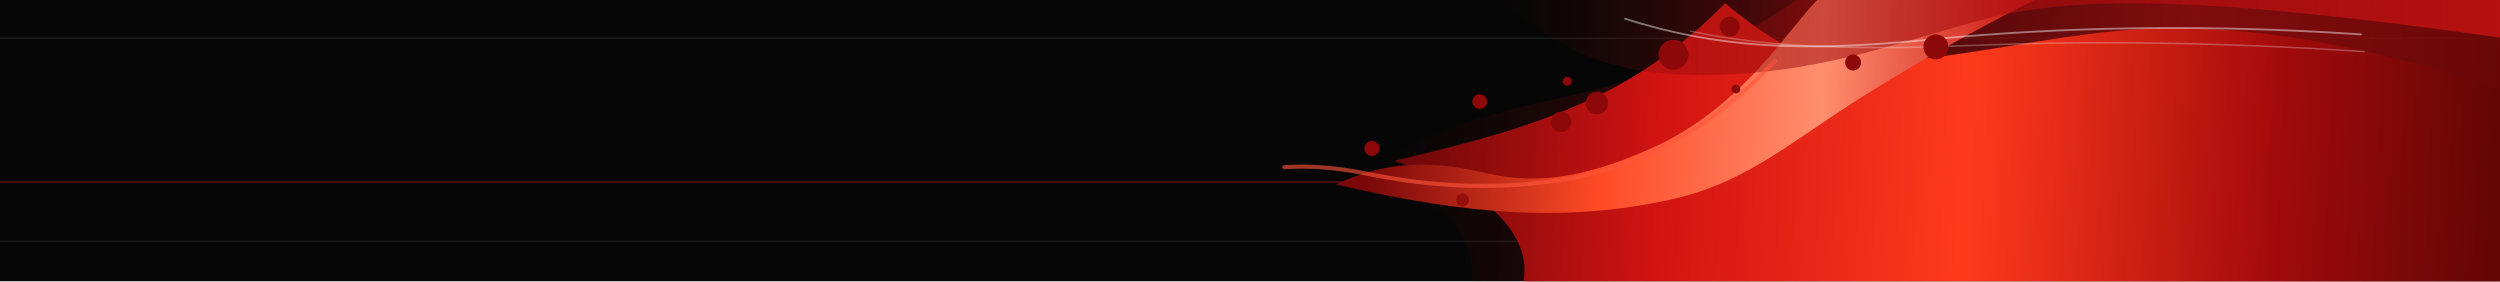
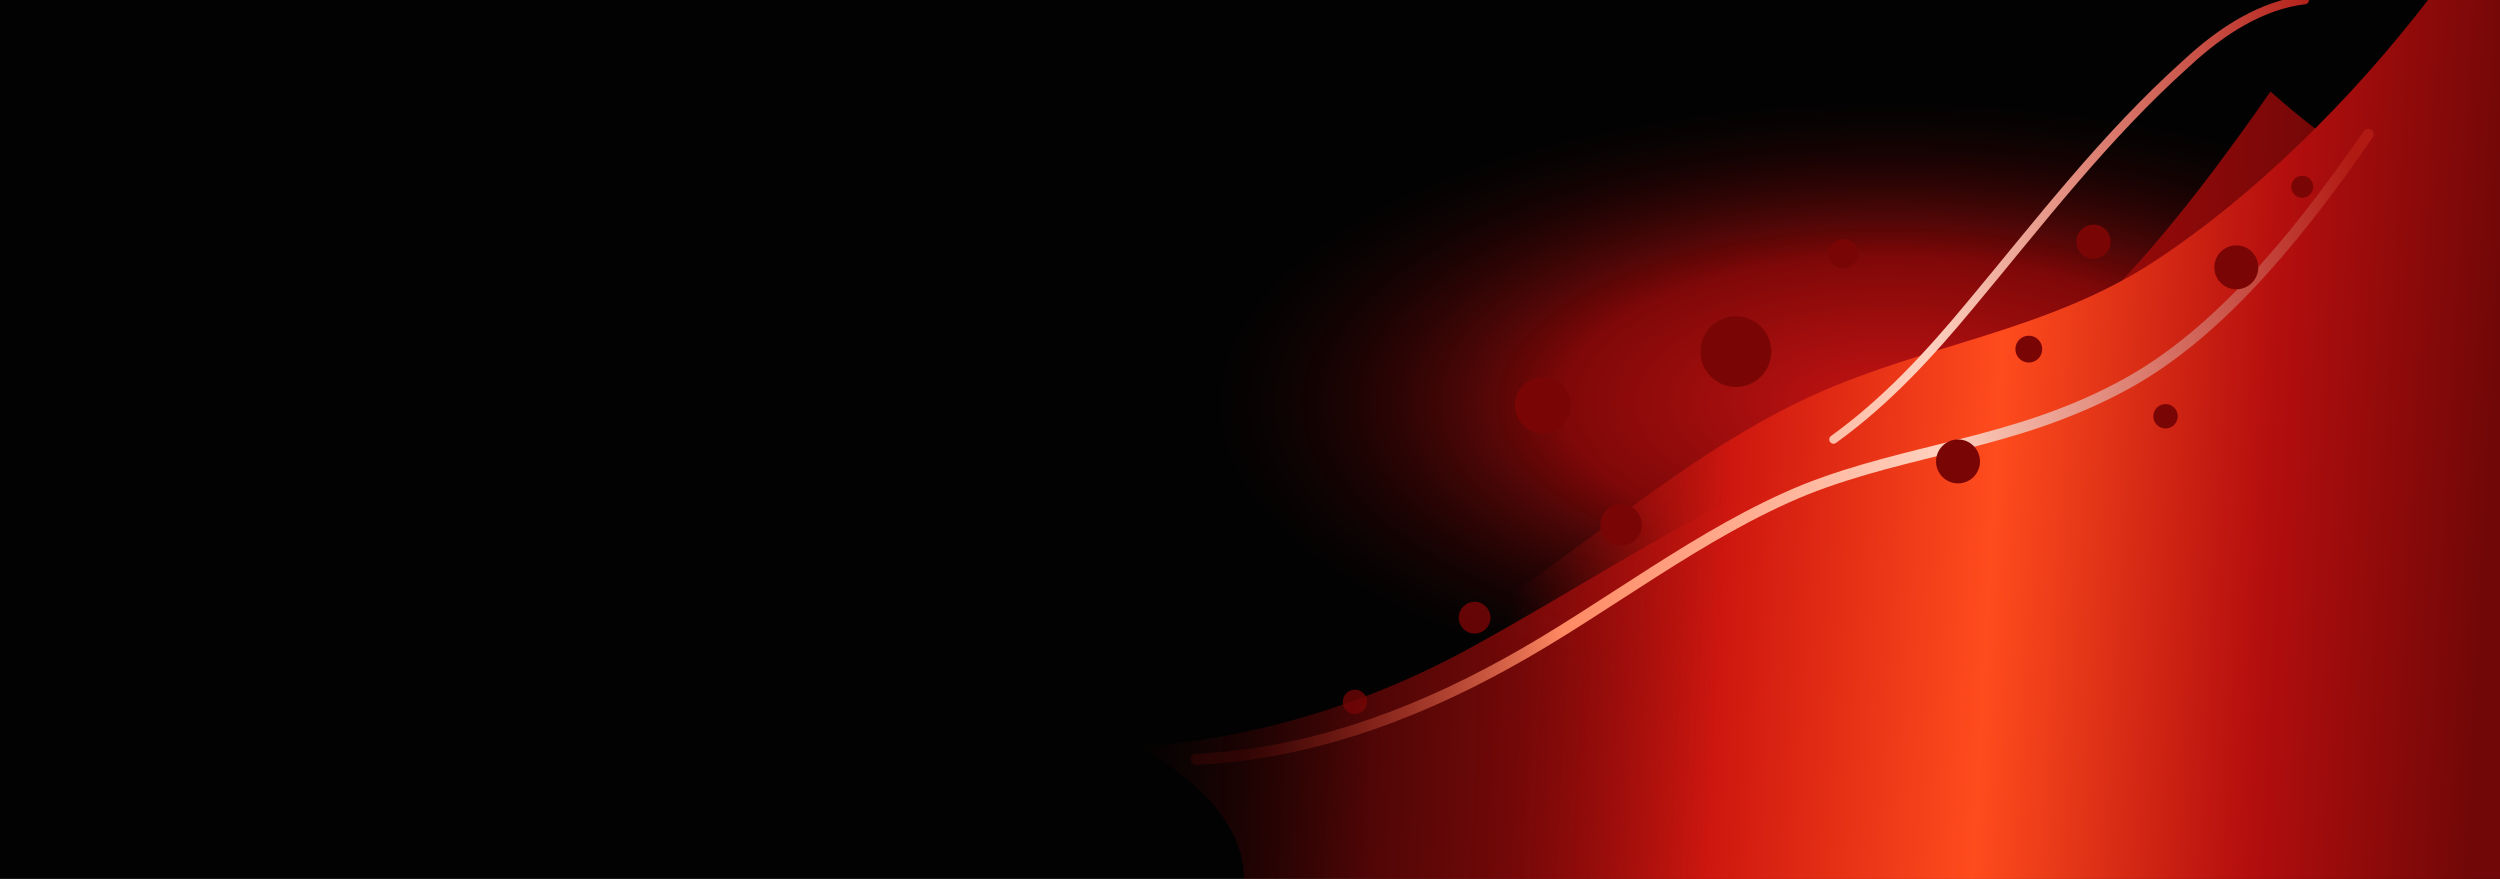
- <svg xmlns="http://www.w3.org/2000/svg" width="1600" height="180" viewBox="0 0 1600 180" fill="none">
-   <rect width="1600" height="180" fill="#060606" />
-   <rect x="0" y="24" width="1600" height="1" fill="rgba(255,255,255,0.08)" />
-   <rect x="0" y="154" width="1600" height="1" fill="rgba(255,255,255,0.08)" />
-   <rect x="0" y="116" width="1600" height="1" fill="rgba(255,32,32,0.32)" />
-   <path d="M878 109C914 83 954 72 1006 61C1072 46 1119 21 1150 0H1600V180H942C943 154 934 136 878 109Z" fill="url(#wash)" />
-   <path d="M892 103C938 92 979 82 1019 63C1050 49 1081 26 1104 2C1139 31 1163 43 1202 40C1270 36 1327 18 1392 18C1457 18 1528 33 1600 57V180H975C980 155 959 122 892 103Z" fill="url(#wave)" />
-   <path d="M855 118C889 102 918 103 952 111C986 119 1020 112 1061 93C1116 67 1145 18 1163 0H1302C1262 20 1220 44 1187 65C1142 94 1115 118 1068 128C1003 142 940 138 855 118Z" fill="url(#crest)" />
-   <path d="M960 0C999 32 1028 47 1084 48C1161 49 1214 27 1271 12C1340 -6 1441 2 1600 24V0H960Z" fill="url(#topGlow)" opacity="0.85" />
-   <path d="M822 107C838 106 854 107 874 111C918 120 961 122 1006 114C1057 104 1098 79 1136 39" stroke="rgba(255,84,59,0.62)" stroke-width="2.6" stroke-linecap="round" />
-   <path d="M1040 12C1100 31 1154 33 1228 26C1297 19 1392 14 1511 22" stroke="rgba(255,255,255,0.44)" stroke-width="1.2" stroke-linecap="round" />
-   <path d="M1082 20C1134 31 1191 32 1265 29C1339 26 1420 27 1513 33" stroke="rgba(255,255,255,0.26)" stroke-width="1" stroke-linecap="round" />
-   <circle cx="947" cy="65" r="4.7" fill="url(#bubble)" />
-   <circle cx="999" cy="78" r="6.5" fill="url(#bubble)" />
-   <circle cx="1022" cy="66" r="7.2" fill="url(#bubble)" />
-   <circle cx="1071" cy="35" r="9.6" fill="url(#bubble)" />
-   <circle cx="1107" cy="17" r="6.4" fill="url(#bubble)" />
-   <circle cx="1186" cy="40" r="5.1" fill="url(#bubble)" />
-   <circle cx="1239" cy="30" r="8" fill="url(#bubble)" />
-   <circle cx="1111" cy="57" r="2.8" fill="url(#bubble)" />
-   <circle cx="1003" cy="52" r="2.9" fill="url(#bubble)" />
-   <circle cx="878" cy="95" r="4.8" fill="url(#bubble)" />
-   <circle cx="936" cy="128" r="4.1" fill="url(#bubble)" opacity="0.75" />
+ <svg xmlns="http://www.w3.org/2000/svg" width="2048" height="720" viewBox="0 0 2048 720" fill="none">
+   <rect width="2048" height="720" fill="#020202" />
+   <ellipse cx="1548" cy="330" rx="560" ry="250" fill="url(#redGlow)" opacity="0.92" />
+   <path d="M934 612C1014 606 1109 583 1204 531C1288 485 1365 434 1456 390C1528 356 1602 335 1667 292C1732 249 1800 161 1860 75C1914 123 1967 158 2048 174V720H1019C1019 682 992 646 934 612Z" fill="url(#splashBase)" />
+   <path d="M1045 590C1121 555 1198 515 1266 467C1337 416 1405 360 1487 323C1578 282 1678 271 1765 214C1846 161 1926 82 1989 0H2048V720H1107C1098 682 1076 634 1045 590Z" fill="url(#splashHighlight)" />
+   <path d="M980 622C1067 618 1152 589 1235 543C1315 499 1393 436 1479 401C1565 367 1650 364 1739 316C1810 278 1874 206 1940 110" stroke="url(#rimLight)" stroke-width="9" stroke-linecap="round" />
+   <path d="M1502 360C1545 329 1580 291 1614 250C1670 183 1724 112 1791 52C1821 24 1854 4 1888 0" stroke="url(#rimLight)" stroke-width="7" stroke-linecap="round" />
+   <circle cx="1264" cy="332" r="23" fill="url(#bubble)" />
+   <circle cx="1328" cy="430" r="17" fill="url(#bubble)" />
+   <circle cx="1422" cy="288" r="29" fill="url(#bubble)" />
+   <circle cx="1510" cy="208" r="12" fill="url(#bubble)" />
+   <circle cx="1604" cy="378" r="18" fill="url(#bubble)" />
+   <circle cx="1662" cy="286" r="11" fill="url(#bubble)" />
+   <circle cx="1715" cy="198" r="14" fill="url(#bubble)" />
+   <circle cx="1774" cy="341" r="10" fill="url(#bubble)" />
+   <circle cx="1832" cy="219" r="18" fill="url(#bubble)" />
+   <circle cx="1886" cy="153" r="9" fill="url(#bubble)" />
+   <circle cx="1208" cy="506" r="13" fill="url(#bubble)" opacity="0.82" />
+   <circle cx="1110" cy="575" r="10" fill="url(#bubble)" opacity="0.72" />
  <defs>
-     <linearGradient id="wash" x1="876" y1="66" x2="1600" y2="112" gradientUnits="userSpaceOnUse">
-       <stop stop-color="#320506" stop-opacity="0" />
-       <stop offset="0.28" stop-color="#71090B" stop-opacity="0.45" />
-       <stop offset="0.72" stop-color="#A70E10" stop-opacity="0.76" />
-       <stop offset="1" stop-color="#6F0707" stop-opacity="0.92" />
+     <radialGradient id="redGlow" cx="0" cy="0" r="1" gradientUnits="userSpaceOnUse" gradientTransform="translate(1548 330) rotate(180) scale(560 250)">
+       <stop offset="0" stop-color="#D51414" />
+       <stop offset="0.48" stop-color="#8A0909" />
+       <stop offset="1" stop-color="#220303" stop-opacity="0" />
+     </radialGradient>
+     <linearGradient id="splashBase" x1="934" y1="390" x2="2048" y2="438" gradientUnits="userSpaceOnUse">
+       <stop offset="0" stop-color="#3A0404" stop-opacity="0" />
+       <stop offset="0.18" stop-color="#780707" stop-opacity="0.66" />
+       <stop offset="0.46" stop-color="#BE100F" />
+       <stop offset="0.75" stop-color="#8E0909" />
+       <stop offset="1" stop-color="#530505" />
    </linearGradient>
-     <linearGradient id="wave" x1="892" y1="73" x2="1600" y2="103" gradientUnits="userSpaceOnUse">
-       <stop stop-color="#6A0708" />
-       <stop offset="0.24" stop-color="#D11312" />
-       <stop offset="0.52" stop-color="#FF3A1C" />
-       <stop offset="0.8" stop-color="#A20A0B" />
-       <stop offset="1" stop-color="#620606" />
+     <linearGradient id="splashHighlight" x1="1250" y1="248" x2="2048" y2="292" gradientUnits="userSpaceOnUse">
+       <stop offset="0" stop-color="#7B0808" stop-opacity="0" />
+       <stop offset="0.22" stop-color="#CE170F" />
+       <stop offset="0.49" stop-color="#FF4C1D" />
+       <stop offset="0.77" stop-color="#B40E0E" />
+       <stop offset="1" stop-color="#710707" />
    </linearGradient>
-     <linearGradient id="crest" x1="876" y1="67" x2="1302" y2="80" gradientUnits="userSpaceOnUse">
-       <stop stop-color="#7A0809" />
-       <stop offset="0.35" stop-color="#FF4B26" />
-       <stop offset="0.68" stop-color="#FF8E6E" />
-       <stop offset="1" stop-color="#C81010" />
-     </linearGradient>
-     <linearGradient id="topGlow" x1="960" y1="18" x2="1600" y2="18" gradientUnits="userSpaceOnUse">
-       <stop stop-color="#4D0506" stop-opacity="0" />
-       <stop offset="0.3" stop-color="#9E0D0E" stop-opacity="0.62" />
-       <stop offset="1" stop-color="#C91212" stop-opacity="0.94" />
+     <linearGradient id="rimLight" x1="980" y1="359" x2="1940" y2="206" gradientUnits="userSpaceOnUse">
+       <stop offset="0" stop-color="#8A120C" stop-opacity="0.18" />
+       <stop offset="0.28" stop-color="#FF8A64" />
+       <stop offset="0.62" stop-color="#FFD1BF" />
+       <stop offset="1" stop-color="#B11A13" />
    </linearGradient>
    <radialGradient id="bubble" cx="0" cy="0" r="1" gradientUnits="userSpaceOnUse" gradientTransform="translate(0 0) scale(1)">
-       <stop stop-color="#FFF7F3" />
-       <stop offset="0.28" stop-color="#FFB39B" />
-       <stop offset="0.72" stop-color="#FF542B" />
-       <stop offset="1" stop-color="#8D0808" />
+       <stop offset="0" stop-color="#FFF6EF" />
+       <stop offset="0.22" stop-color="#FFC0AA" />
+       <stop offset="0.62" stop-color="#FF572A" />
+       <stop offset="1" stop-color="#7A0505" />
    </radialGradient>
  </defs>
</svg>
